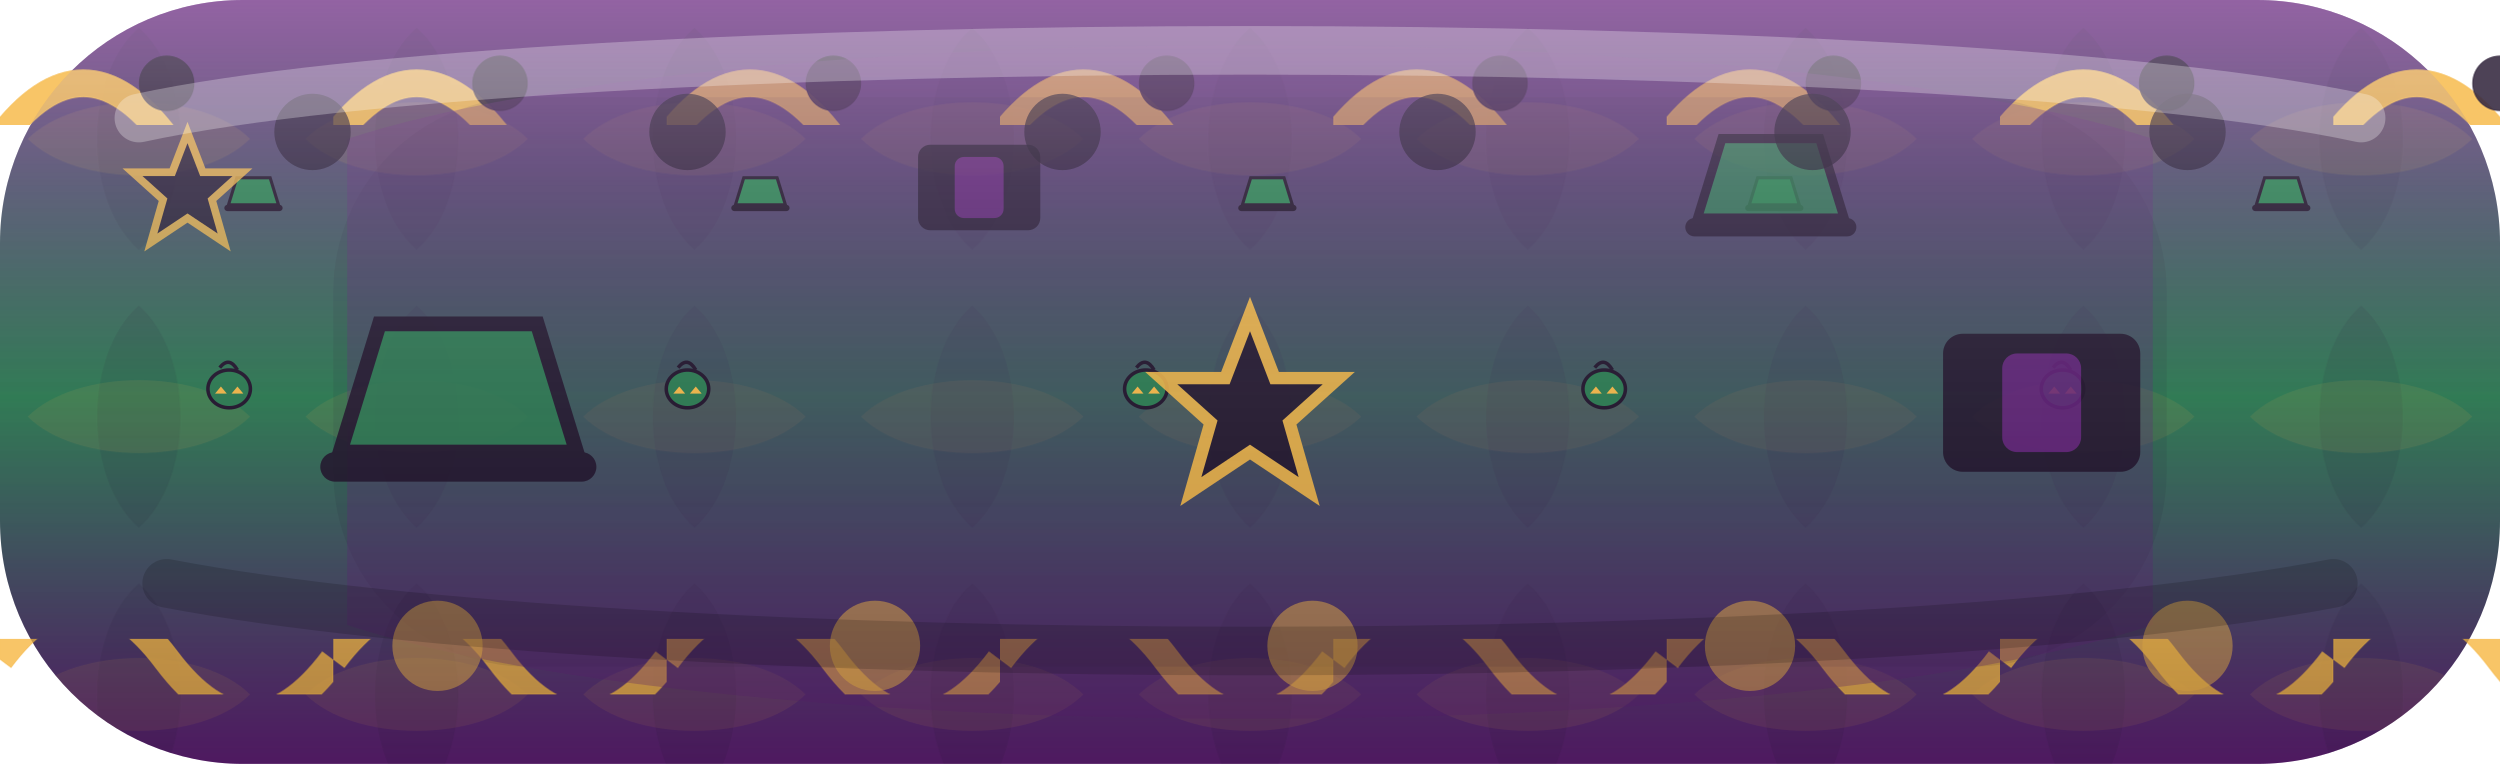
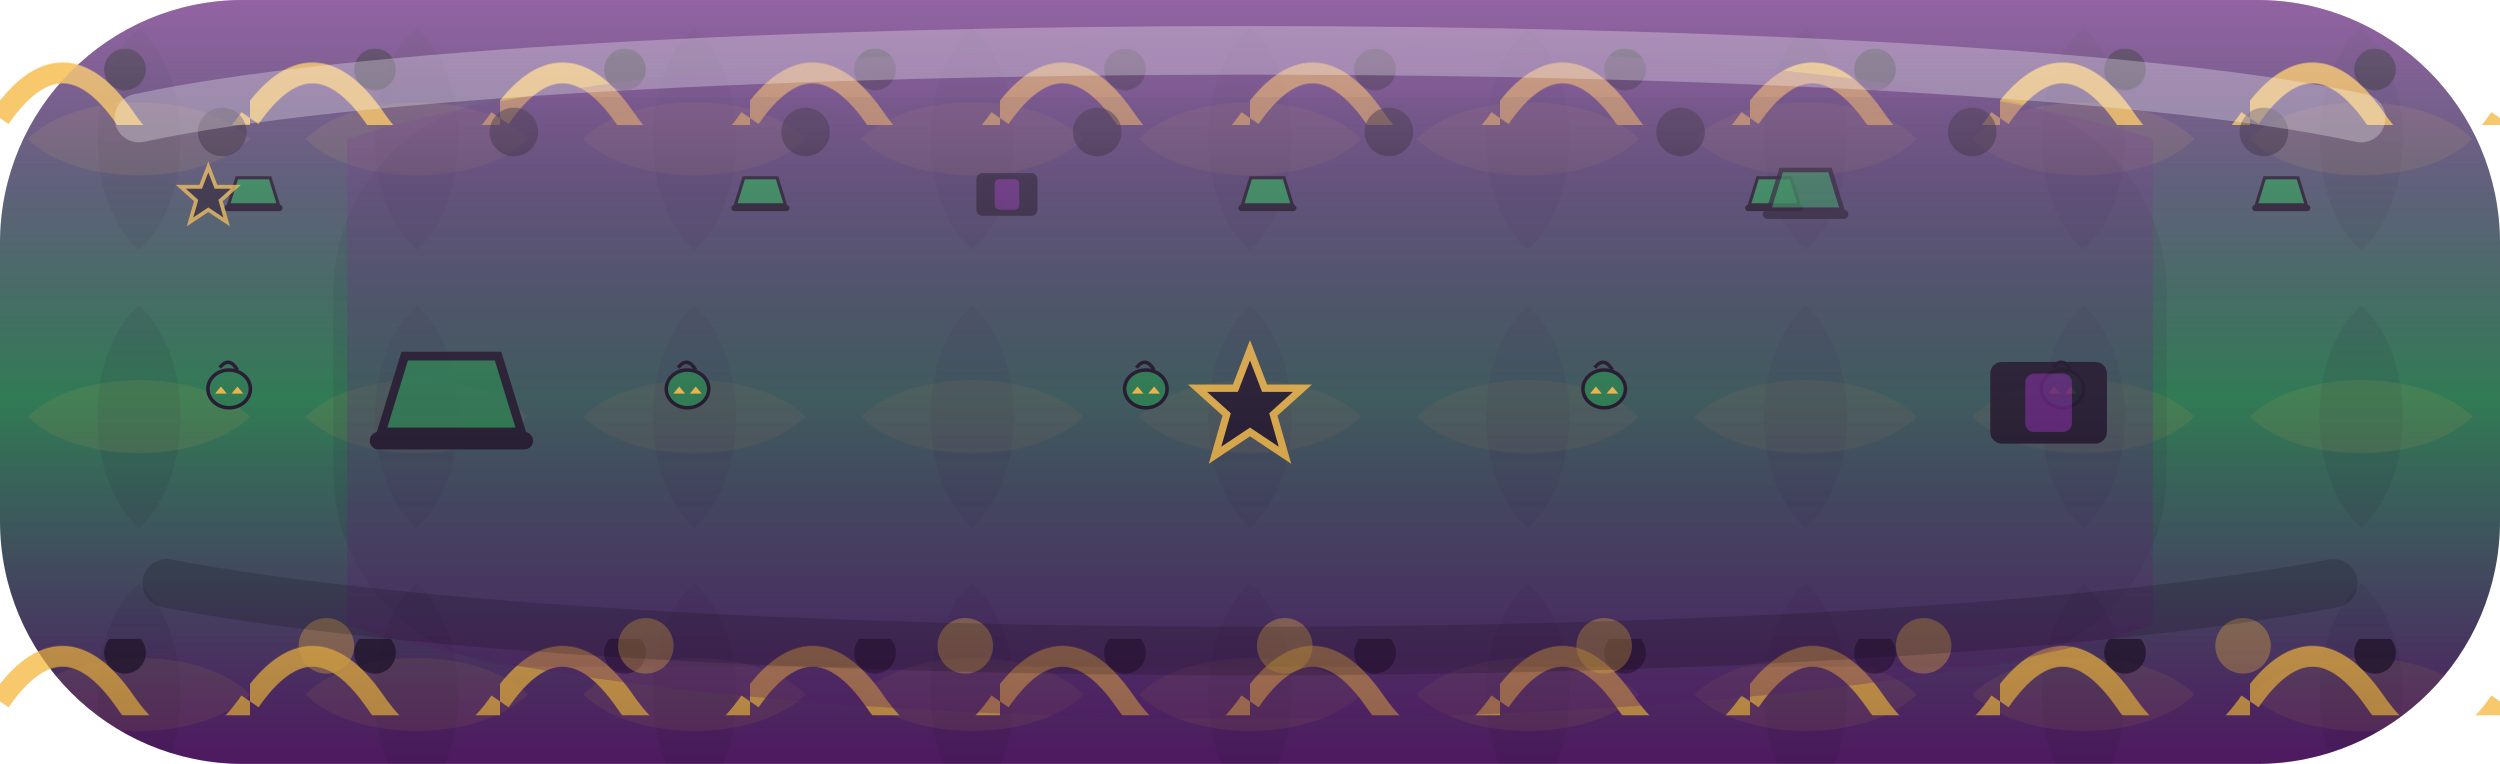
<svg xmlns="http://www.w3.org/2000/svg" width="720" height="220" viewBox="0 0 720 220">
  <defs>
    <linearGradient id="bg" x1="0" y1="0" x2="0" y2="1">
      <stop offset="0%" stop-color="#64207b" />
      <stop offset="52%" stop-color="#2d7d54" />
      <stop offset="100%" stop-color="#64207b" />
    </linearGradient>
    <linearGradient id="satin" x1="0" y1="0" x2="0" y2="1">
      <stop offset="0%" stop-color="rgba(255,255,255,0.30)" />
      <stop offset="24%" stop-color="rgba(255,255,255,0.12)" />
      <stop offset="70%" stop-color="rgba(0,0,0,0.06)" />
      <stop offset="100%" stop-color="rgba(0,0,0,0.22)" />
    </linearGradient>
    <pattern id="brocade-halloween3" width="80" height="80" patternUnits="userSpaceOnUse">
      <path d="M 40 8 C 56 22, 56 58, 40 72 C 24 58, 24 22, 40 8 Z" fill="#23162f" opacity="0.10" />
      <path d="M 8 40 C 22 26, 58 26, 72 40 C 58 54, 22 54, 8 40 Z" fill="#f6ba4b" opacity="0.10" />
    </pattern>
-     <pattern id="trim-halloween3" width="96" height="50" patternUnits="userSpaceOnUse">
-       <path d="M 0 40 Q 24 8 48 40 T 96 40" stroke="#f6ba4b" stroke-width="8" fill="none" opacity="0.94" />
-       <circle cx="48" cy="24" r="8" fill="#23162f" opacity="0.9" />
+     <pattern id="trim-halloween3" width="72" height="42" patternUnits="userSpaceOnUse">
+       <path d="M 0 34 Q 18 8 36 34 T 72 34" stroke="#f6ba4b" stroke-width="6" fill="none" opacity="0.9" />
+       <circle cx="36" cy="20" r="6" fill="#23162f" opacity="0.84" />
    </pattern>
  </defs>
  <rect width="720" height="220" rx="70" fill="url(#bg)" />
  <rect x="0" y="0" width="720" height="220" rx="70" fill="url(#brocade-halloween3)" />
  <rect x="0" y="14" width="720" height="22" fill="url(#trim-halloween3)" opacity="0.90" />
  <rect x="0" y="184" width="720" height="22" fill="url(#trim-halloween3)" opacity="0.90" />
  <rect x="96" y="28" width="528" height="164" rx="56" fill="#23162f" opacity="0.10" />
  <path d="M 100 40 C 210 4, 510 4, 620 40 L 620 180 C 510 216, 210 216, 100 180 Z" fill="#64207b" opacity="0.30" />
  <g transform="translate(66 112)">
    <ellipse rx="6.12" ry="5.44" fill="#2d7d54" stroke="#23162f" stroke-width="1.02" />
    <path d="M -2.72 -6.12 Q 0 -9.52 2.38 -5.44" stroke="#23162f" stroke-width="1.02" fill="none" />
    <path d="M -2.38 -0.68 L -0.68 1.36 L -4.08 1.36 Z M 2.38 -0.68 L 0.68 1.36 L 4.08 1.36 Z" fill="#f6ba4b" />
  </g>
  <g transform="translate(198 112)">
    <ellipse rx="6.12" ry="5.44" fill="#2d7d54" stroke="#23162f" stroke-width="1.02" />
    <path d="M -2.72 -6.12 Q 0 -9.52 2.38 -5.44" stroke="#23162f" stroke-width="1.02" fill="none" />
    <path d="M -2.38 -0.68 L -0.68 1.36 L -4.08 1.36 Z M 2.38 -0.68 L 0.68 1.36 L 4.08 1.36 Z" fill="#f6ba4b" />
  </g>
  <g transform="translate(330 112)">
    <ellipse rx="6.12" ry="5.44" fill="#2d7d54" stroke="#23162f" stroke-width="1.02" />
    <path d="M -2.72 -6.12 Q 0 -9.52 2.38 -5.44" stroke="#23162f" stroke-width="1.02" fill="none" />
    <path d="M -2.38 -0.68 L -0.68 1.36 L -4.08 1.36 Z M 2.38 -0.68 L 0.68 1.36 L 4.08 1.36 Z" fill="#f6ba4b" />
  </g>
  <g transform="translate(462 112)">
    <ellipse rx="6.12" ry="5.44" fill="#2d7d54" stroke="#23162f" stroke-width="1.02" />
    <path d="M -2.72 -6.12 Q 0 -9.52 2.38 -5.44" stroke="#23162f" stroke-width="1.02" fill="none" />
    <path d="M -2.38 -0.68 L -0.68 1.36 L -4.08 1.36 Z M 2.38 -0.68 L 0.68 1.36 L 4.08 1.36 Z" fill="#f6ba4b" />
  </g>
  <g transform="translate(594 112)">
    <ellipse rx="6.12" ry="5.44" fill="#2d7d54" stroke="#23162f" stroke-width="1.02" />
    <path d="M -2.72 -6.12 Q 0 -9.52 2.38 -5.44" stroke="#23162f" stroke-width="1.02" fill="none" />
    <path d="M -2.38 -0.68 L -0.68 1.36 L -4.08 1.36 Z M 2.38 -0.68 L 0.68 1.36 L 4.08 1.36 Z" fill="#f6ba4b" />
  </g>
  <g transform="translate(73 56)">
    <path d="M -7.2 3 L 7.2 3 L 4.8 -4.8 L -4.8 -4.8 Z" fill="#2d7d54" stroke="#23162f" stroke-width="0.9" />
    <rect x="-8.4" y="3" width="16.8" height="1.8" rx="0.9" fill="#23162f" />
  </g>
  <g transform="translate(219 56)">
    <path d="M -7.2 3 L 7.2 3 L 4.8 -4.8 L -4.8 -4.8 Z" fill="#2d7d54" stroke="#23162f" stroke-width="0.9" />
    <rect x="-8.4" y="3" width="16.8" height="1.8" rx="0.9" fill="#23162f" />
  </g>
  <g transform="translate(365 56)">
    <path d="M -7.2 3 L 7.2 3 L 4.8 -4.8 L -4.8 -4.8 Z" fill="#2d7d54" stroke="#23162f" stroke-width="0.9" />
    <rect x="-8.4" y="3" width="16.8" height="1.8" rx="0.9" fill="#23162f" />
  </g>
  <g transform="translate(511 56)">
    <path d="M -7.2 3 L 7.2 3 L 4.8 -4.8 L -4.8 -4.8 Z" fill="#2d7d54" stroke="#23162f" stroke-width="0.9" />
    <rect x="-8.4" y="3" width="16.8" height="1.8" rx="0.9" fill="#23162f" />
  </g>
  <g transform="translate(657 56)">
    <path d="M -7.2 3 L 7.2 3 L 4.8 -4.8 L -4.8 -4.8 Z" fill="#2d7d54" stroke="#23162f" stroke-width="0.9" />
    <rect x="-8.4" y="3" width="16.8" height="1.8" rx="0.9" fill="#23162f" />
  </g>
  <g opacity="0.74">
-     <g transform="translate(54 54)">
-       <path d="M 0 -15.84 L 4.4 -4.4 L 15.84 -4.4 L 7.04 3.52 L 10.56 15.84 L 0 8.8 L -10.56 15.84 L -7.04 3.52 L -15.84 -4.4 L -4.4 -4.4 Z" fill="#23162f" stroke="#f6ba4b" stroke-width="2.2" />
+     <g transform="translate(60 56)">
+       <path d="M 0 -7.92 L 2.2 -2.2 L 7.92 -2.2 L 3.52 1.76 L 5.28 7.92 L 0 4.4 L -5.28 7.92 L -3.52 1.76 L -7.92 -2.2 L -2.2 -2.2 Z" fill="#23162f" stroke="#f6ba4b" stroke-width="1.1" />
    </g>
-     <g transform="translate(282 54)">
-       <rect x="-17.6" y="-12.32" width="35.2" height="24.64" rx="3.52" fill="#23162f" />
-       <rect x="-7.04" y="-8.8" width="14.08" height="17.6" rx="2.64" fill="#64207b" />
+     <g transform="translate(290 56)">
+       <rect x="-8.8" y="-6.16" width="17.6" height="12.32" rx="1.76" fill="#23162f" />
+       <rect x="-3.52" y="-4.4" width="7.04" height="8.8" rx="1.32" fill="#64207b" />
    </g>
-     <g transform="translate(510 54)">
-       <path d="M -21.12 8.8 L 21.12 8.8 L 14.08 -14.08 L -14.08 -14.08 Z" fill="#2d7d54" stroke="#23162f" stroke-width="2.64" />
-       <rect x="-24.64" y="8.8" width="49.28" height="5.28" rx="2.64" fill="#23162f" />
+     <g transform="translate(520 56)">
+       <path d="M -10.56 4.4 L 10.56 4.4 L 7.04 -7.04 L -7.04 -7.04 Z" fill="#2d7d54" stroke="#23162f" stroke-width="1.32" />
+       <rect x="-12.32" y="4.4" width="24.64" height="2.64" rx="1.32" fill="#23162f" />
    </g>
  </g>
  <g opacity="0.88">
-     <g transform="translate(132 116)">
-       <path d="M -34.08 14.2 L 34.08 14.2 L 22.72 -22.72 L -22.72 -22.72 Z" fill="#2d7d54" stroke="#23162f" stroke-width="4.26" />
-       <rect x="-39.76" y="14.2" width="79.52" height="8.52" rx="4.26" fill="#23162f" />
+     <g transform="translate(130 116)">
+       <path d="M -20.16 8.4 L 20.16 8.4 L 13.44 -13.44 L -13.44 -13.44 Z" fill="#2d7d54" stroke="#23162f" stroke-width="2.52" />
+       <rect x="-23.52" y="8.4" width="47.04" height="5.04" rx="2.52" fill="#23162f" />
    </g>
    <g transform="translate(360 116)">
-       <path d="M 0 -25.56 L 7.1 -7.1 L 25.56 -7.1 L 11.36 5.68 L 17.04 25.56 L 0 14.2 L -17.04 25.56 L -11.36 5.68 L -25.56 -7.1 L -7.1 -7.1 Z" fill="#23162f" stroke="#f6ba4b" stroke-width="3.55" />
+       <path d="M 0 -15.12 L 4.2 -4.2 L 15.12 -4.2 L 6.72 3.36 L 10.08 15.12 L 0 8.4 L -10.08 15.12 L -6.72 3.36 L -15.12 -4.2 L -4.2 -4.2 Z" fill="#23162f" stroke="#f6ba4b" stroke-width="2.1" />
    </g>
-     <g transform="translate(588 116)">
-       <rect x="-28.4" y="-19.88" width="56.8" height="39.76" rx="5.68" fill="#23162f" />
-       <rect x="-11.36" y="-14.2" width="22.72" height="28.4" rx="4.26" fill="#64207b" />
+     <g transform="translate(590 116)">
+       <rect x="-16.8" y="-11.76" width="33.6" height="23.52" rx="3.36" fill="#23162f" />
+       <rect x="-6.72" y="-8.4" width="13.44" height="16.8" rx="2.52" fill="#64207b" />
    </g>
  </g>
-   <g opacity="0.82">
-     <circle cx="90" cy="38" r="11" fill="#23162f" opacity="0.82" />
-     <circle cx="198" cy="38" r="11" fill="#23162f" opacity="0.82" />
-     <circle cx="306" cy="38" r="11" fill="#23162f" opacity="0.82" />
-     <circle cx="414" cy="38" r="11" fill="#23162f" opacity="0.82" />
-     <circle cx="522" cy="38" r="11" fill="#23162f" opacity="0.82" />
-     <circle cx="630" cy="38" r="11" fill="#23162f" opacity="0.82" />
+   <g opacity="0.74">
+     <circle cx="64" cy="38" r="7" fill="#23162f" opacity="0.7" />
+     <circle cx="148" cy="38" r="7" fill="#23162f" opacity="0.7" />
+     <circle cx="232" cy="38" r="7" fill="#23162f" opacity="0.7" />
+     <circle cx="316" cy="38" r="7" fill="#23162f" opacity="0.7" />
+     <circle cx="400" cy="38" r="7" fill="#23162f" opacity="0.7" />
+     <circle cx="484" cy="38" r="7" fill="#23162f" opacity="0.7" />
+     <circle cx="568" cy="38" r="7" fill="#23162f" opacity="0.7" />
+     <circle cx="652" cy="38" r="7" fill="#23162f" opacity="0.7" />
  </g>
-   <g opacity="0.72">
-     <circle cx="126" cy="186" r="13" fill="#f6ba4b" opacity="0.72" />
-     <circle cx="252" cy="186" r="13" fill="#f6ba4b" opacity="0.72" />
-     <circle cx="378" cy="186" r="13" fill="#f6ba4b" opacity="0.72" />
-     <circle cx="504" cy="186" r="13" fill="#f6ba4b" opacity="0.72" />
-     <circle cx="630" cy="186" r="13" fill="#f6ba4b" opacity="0.72" />
+   <g opacity="0.64">
+     <circle cx="94" cy="186" r="8" fill="#f6ba4b" opacity="0.62" />
+     <circle cx="186" cy="186" r="8" fill="#f6ba4b" opacity="0.62" />
+     <circle cx="278" cy="186" r="8" fill="#f6ba4b" opacity="0.62" />
+     <circle cx="370" cy="186" r="8" fill="#f6ba4b" opacity="0.62" />
+     <circle cx="462" cy="186" r="8" fill="#f6ba4b" opacity="0.62" />
+     <circle cx="554" cy="186" r="8" fill="#f6ba4b" opacity="0.62" />
+     <circle cx="646" cy="186" r="8" fill="#f6ba4b" opacity="0.62" />
  </g>
  <rect x="0" y="0" width="720" height="220" rx="70" fill="url(#satin)" />
  <path d="M 40 34 C 160 8, 560 8, 680 34" stroke="rgba(255,255,255,0.28)" stroke-width="14" stroke-linecap="round" fill="none" />
  <path d="M 48 168 C 184 194, 536 194, 672 168" stroke="rgba(0,0,0,0.16)" stroke-width="14" stroke-linecap="round" fill="none" />
</svg>
